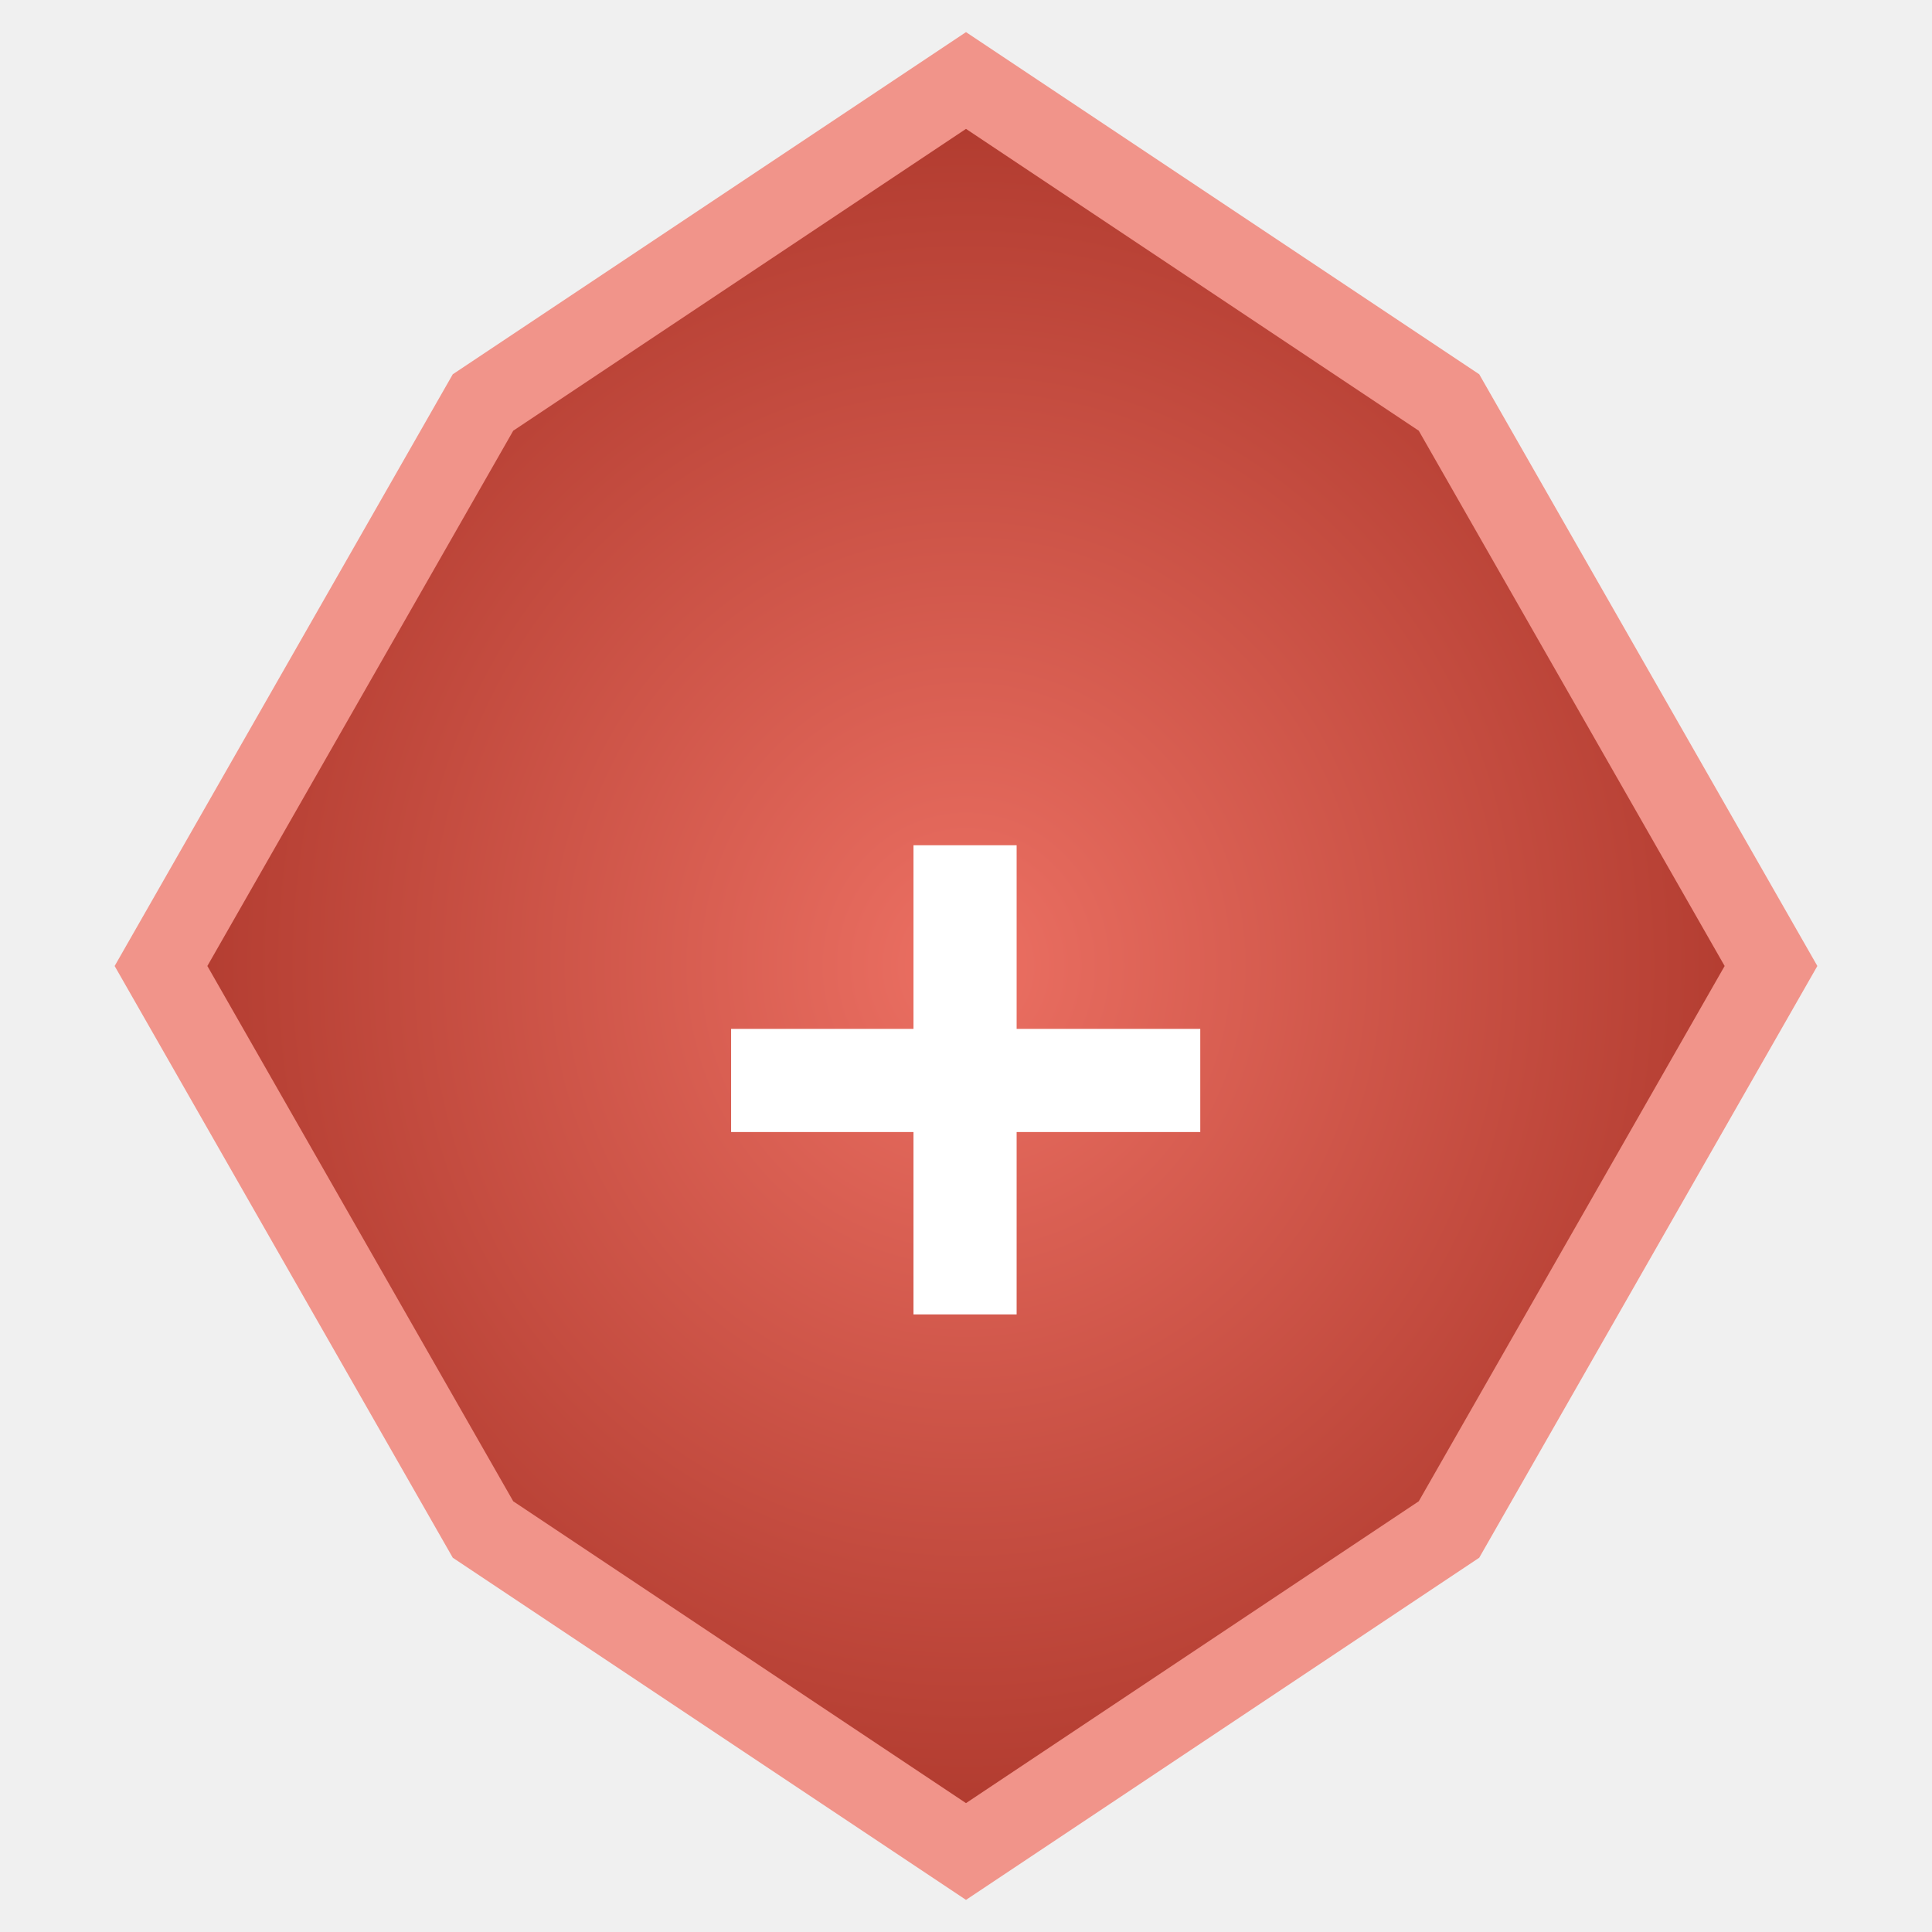
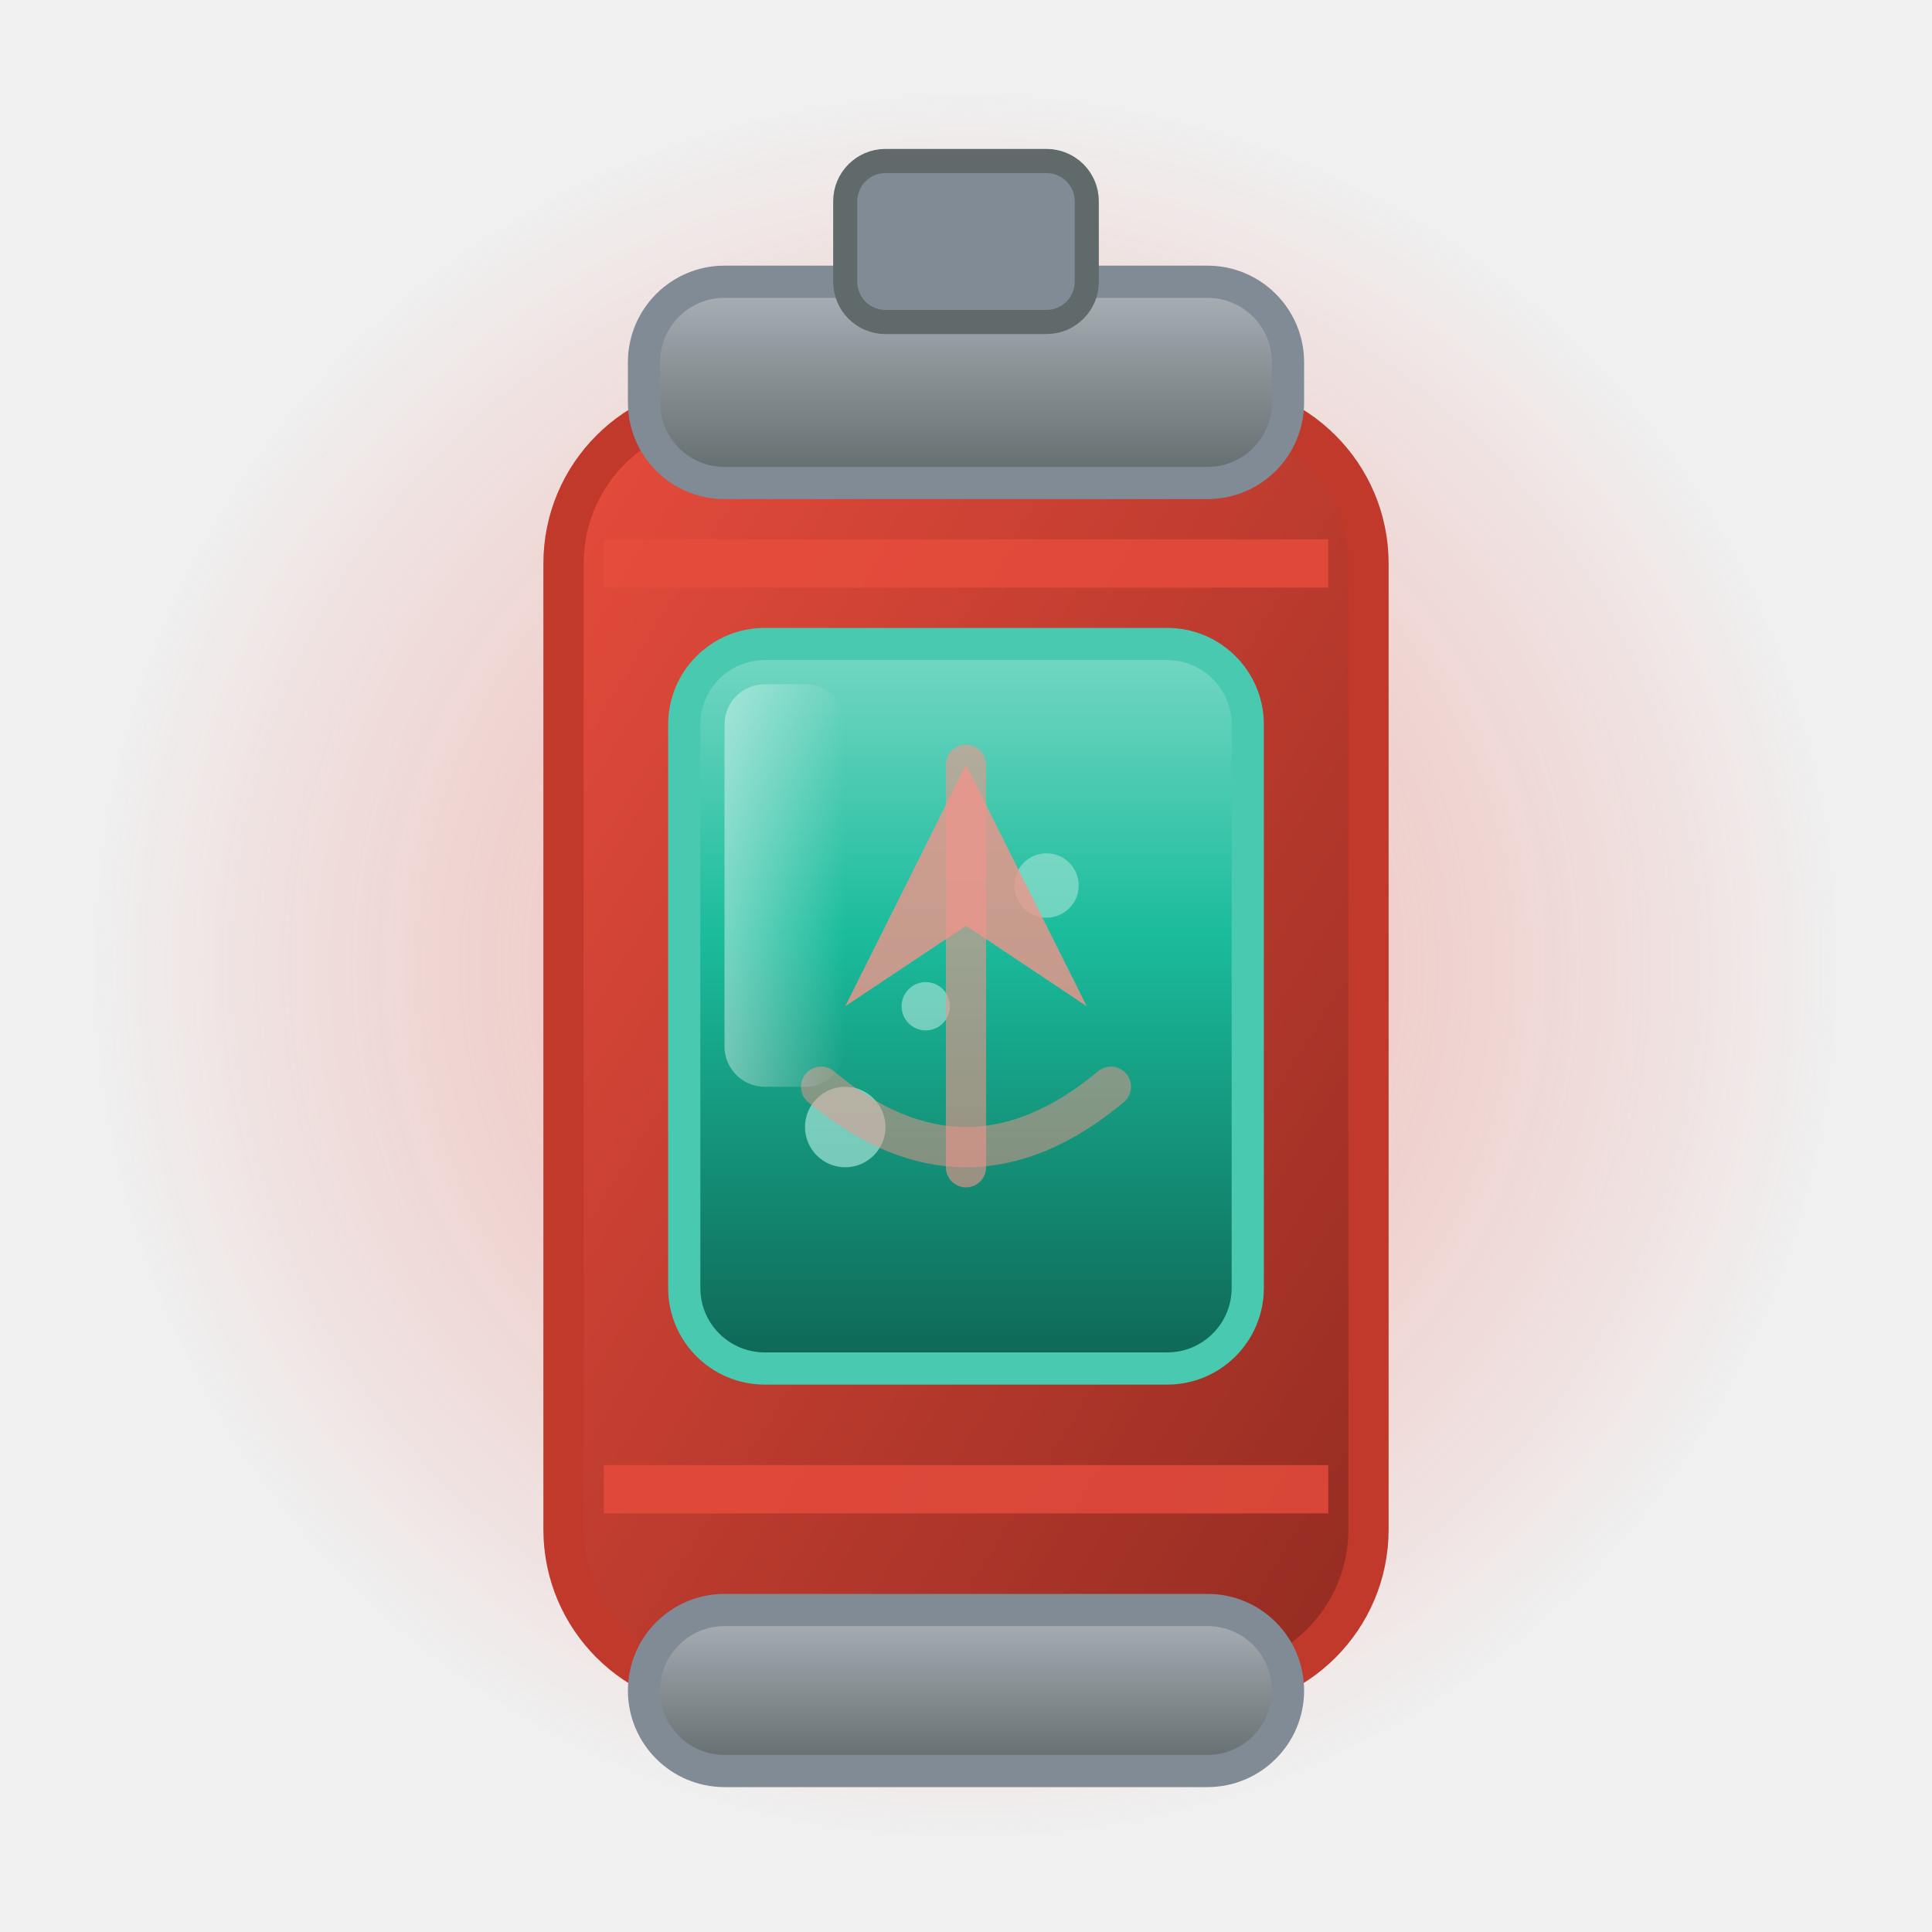
<svg xmlns="http://www.w3.org/2000/svg" viewBox="0 0 24 24">
  <defs>
-     <radialGradient id="plg" cx="0.5" cy="0.5" r="0.5">
-       <stop offset="0%" stop-color="#EC7063" />
-       <stop offset="100%" stop-color="#B03A2E" />
+     <linearGradient id="life_body" x1="0" y1="0" x2="1" y2="1">
+       <stop offset="0%" stop-color="#E74C3C" />
+       <stop offset="100%" stop-color="#922B21" />
+     </linearGradient>
+     <linearGradient id="life_fluid" x1="0.5" y1="0" x2="0.5" y2="1">
+       <stop offset="0%" stop-color="#76D7C4" />
+       <stop offset="40%" stop-color="#1ABC9C" />
+       <stop offset="100%" stop-color="#0E6655" />
+     </linearGradient>
+     <radialGradient id="life_glow" cx="0.5" cy="0.5" r="0.5">
+       <stop offset="0%" stop-color="#F1948A" stop-opacity="0.5" />
+       <stop offset="100%" stop-color="#E74C3C" stop-opacity="0" />
    </radialGradient>
+     <linearGradient id="life_cap" x1="0.5" y1="0" x2="0.5" y2="1">
+       <stop offset="0%" stop-color="#ABB2B9" />
+       <stop offset="100%" stop-color="#616A6B" />
+     </linearGradient>
+     <linearGradient id="life_highlight" x1="0" y1="0" x2="1" y2="0">
+       <stop offset="0%" stop-color="#FFFFFF" stop-opacity="0.4" />
+       <stop offset="100%" stop-color="#FFFFFF" stop-opacity="0" />
+     </linearGradient>
  </defs>
-   <polygon points="12,1 18,5 22,12 18,19 12,23 6,19 2,12 6,5" fill="url(#plg)" stroke="#F1948A" stroke-width="1" />
-   <text x="12" y="13" text-anchor="middle" dominant-baseline="central" fill="#FFF" font-family="sans-serif" font-weight="bold" font-size="12">+</text>
+   <circle cx="12" cy="12" r="11" fill="url(#life_glow)" />
+   <rect x="7" y="5" width="10" height="16" rx="2" ry="2" fill="url(#life_body)" stroke="#C0392B" stroke-width="0.5" />
+   <rect x="8.5" y="8" width="7" height="9" rx="1" ry="1" fill="url(#life_fluid)" stroke="#48C9B0" stroke-width="0.4" />
+   <circle cx="10.5" cy="14" r="0.5" fill="#A3E4D7" opacity="0.7" />
+   <circle cx="13" cy="11" r="0.4" fill="#A3E4D7" opacity="0.6" />
+   <circle cx="11.5" cy="12.5" r="0.3" fill="#D1F2EB" opacity="0.5" />
+   <rect x="8" y="3.5" width="8" height="2.5" rx="1" ry="1" fill="url(#life_cap)" stroke="#808B96" stroke-width="0.4" />
+   <rect x="10.5" y="2" width="3" height="2" rx="0.5" ry="0.5" fill="#808B96" stroke="#616A6B" stroke-width="0.3" />
+   <rect x="8" y="20" width="8" height="2" rx="1" ry="1" fill="url(#life_cap)" stroke="#808B96" stroke-width="0.4" />
+   <path d="M12,9.5 L10.5,12.5 L12,11.5 L13.5,12.5 Z" fill="#F1948A" opacity="0.8" />
+   <path d="M12,9.5 L12,14.5" stroke="#F1948A" stroke-width="0.5" opacity="0.6" stroke-linecap="round" />
+   <path d="M10.2,13.5 Q12,15 13.8,13.5" fill="none" stroke="#F1948A" stroke-width="0.5" opacity="0.5" stroke-linecap="round" />
+   <rect x="9" y="8.5" width="1.5" height="5" rx="0.5" ry="0.5" fill="url(#life_highlight)" />
+   <line x1="7.5" y1="7" x2="16.5" y2="7" stroke="#E74C3C" stroke-width="0.6" stroke-opacity="0.8" />
+   <line x1="7.5" y1="18.5" x2="16.5" y2="18.5" stroke="#E74C3C" stroke-width="0.6" stroke-opacity="0.8" />
</svg>
